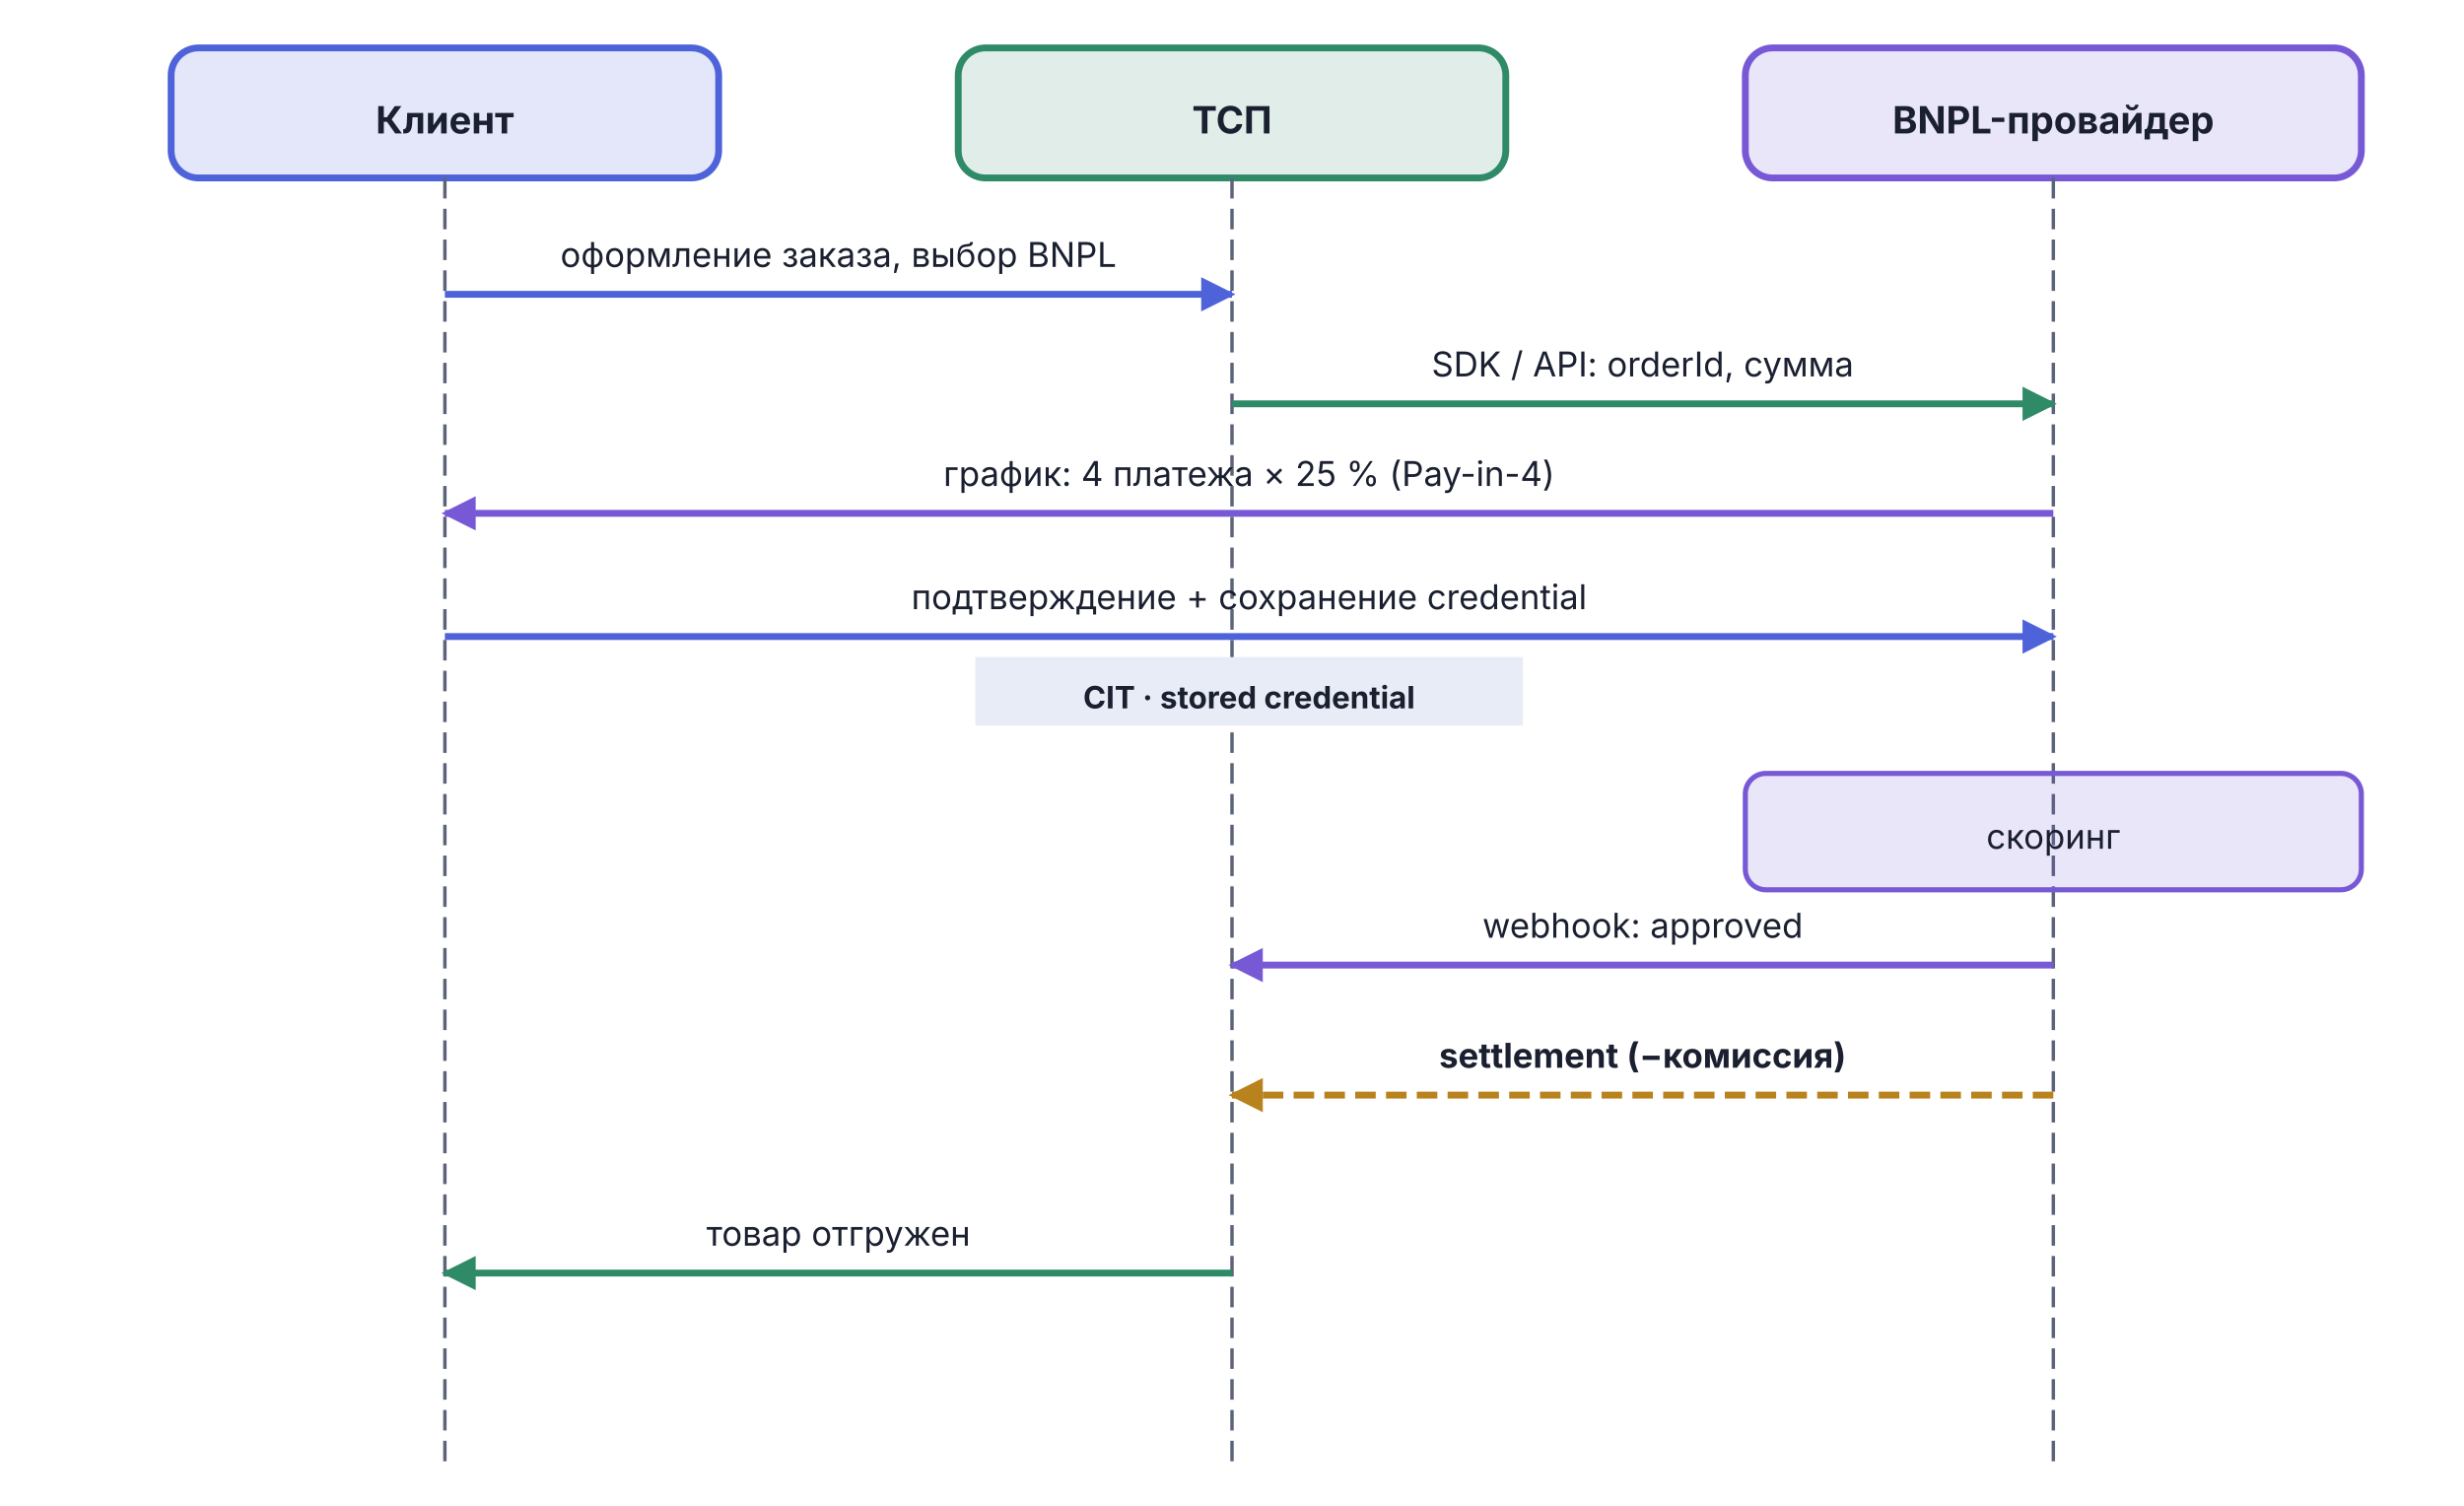
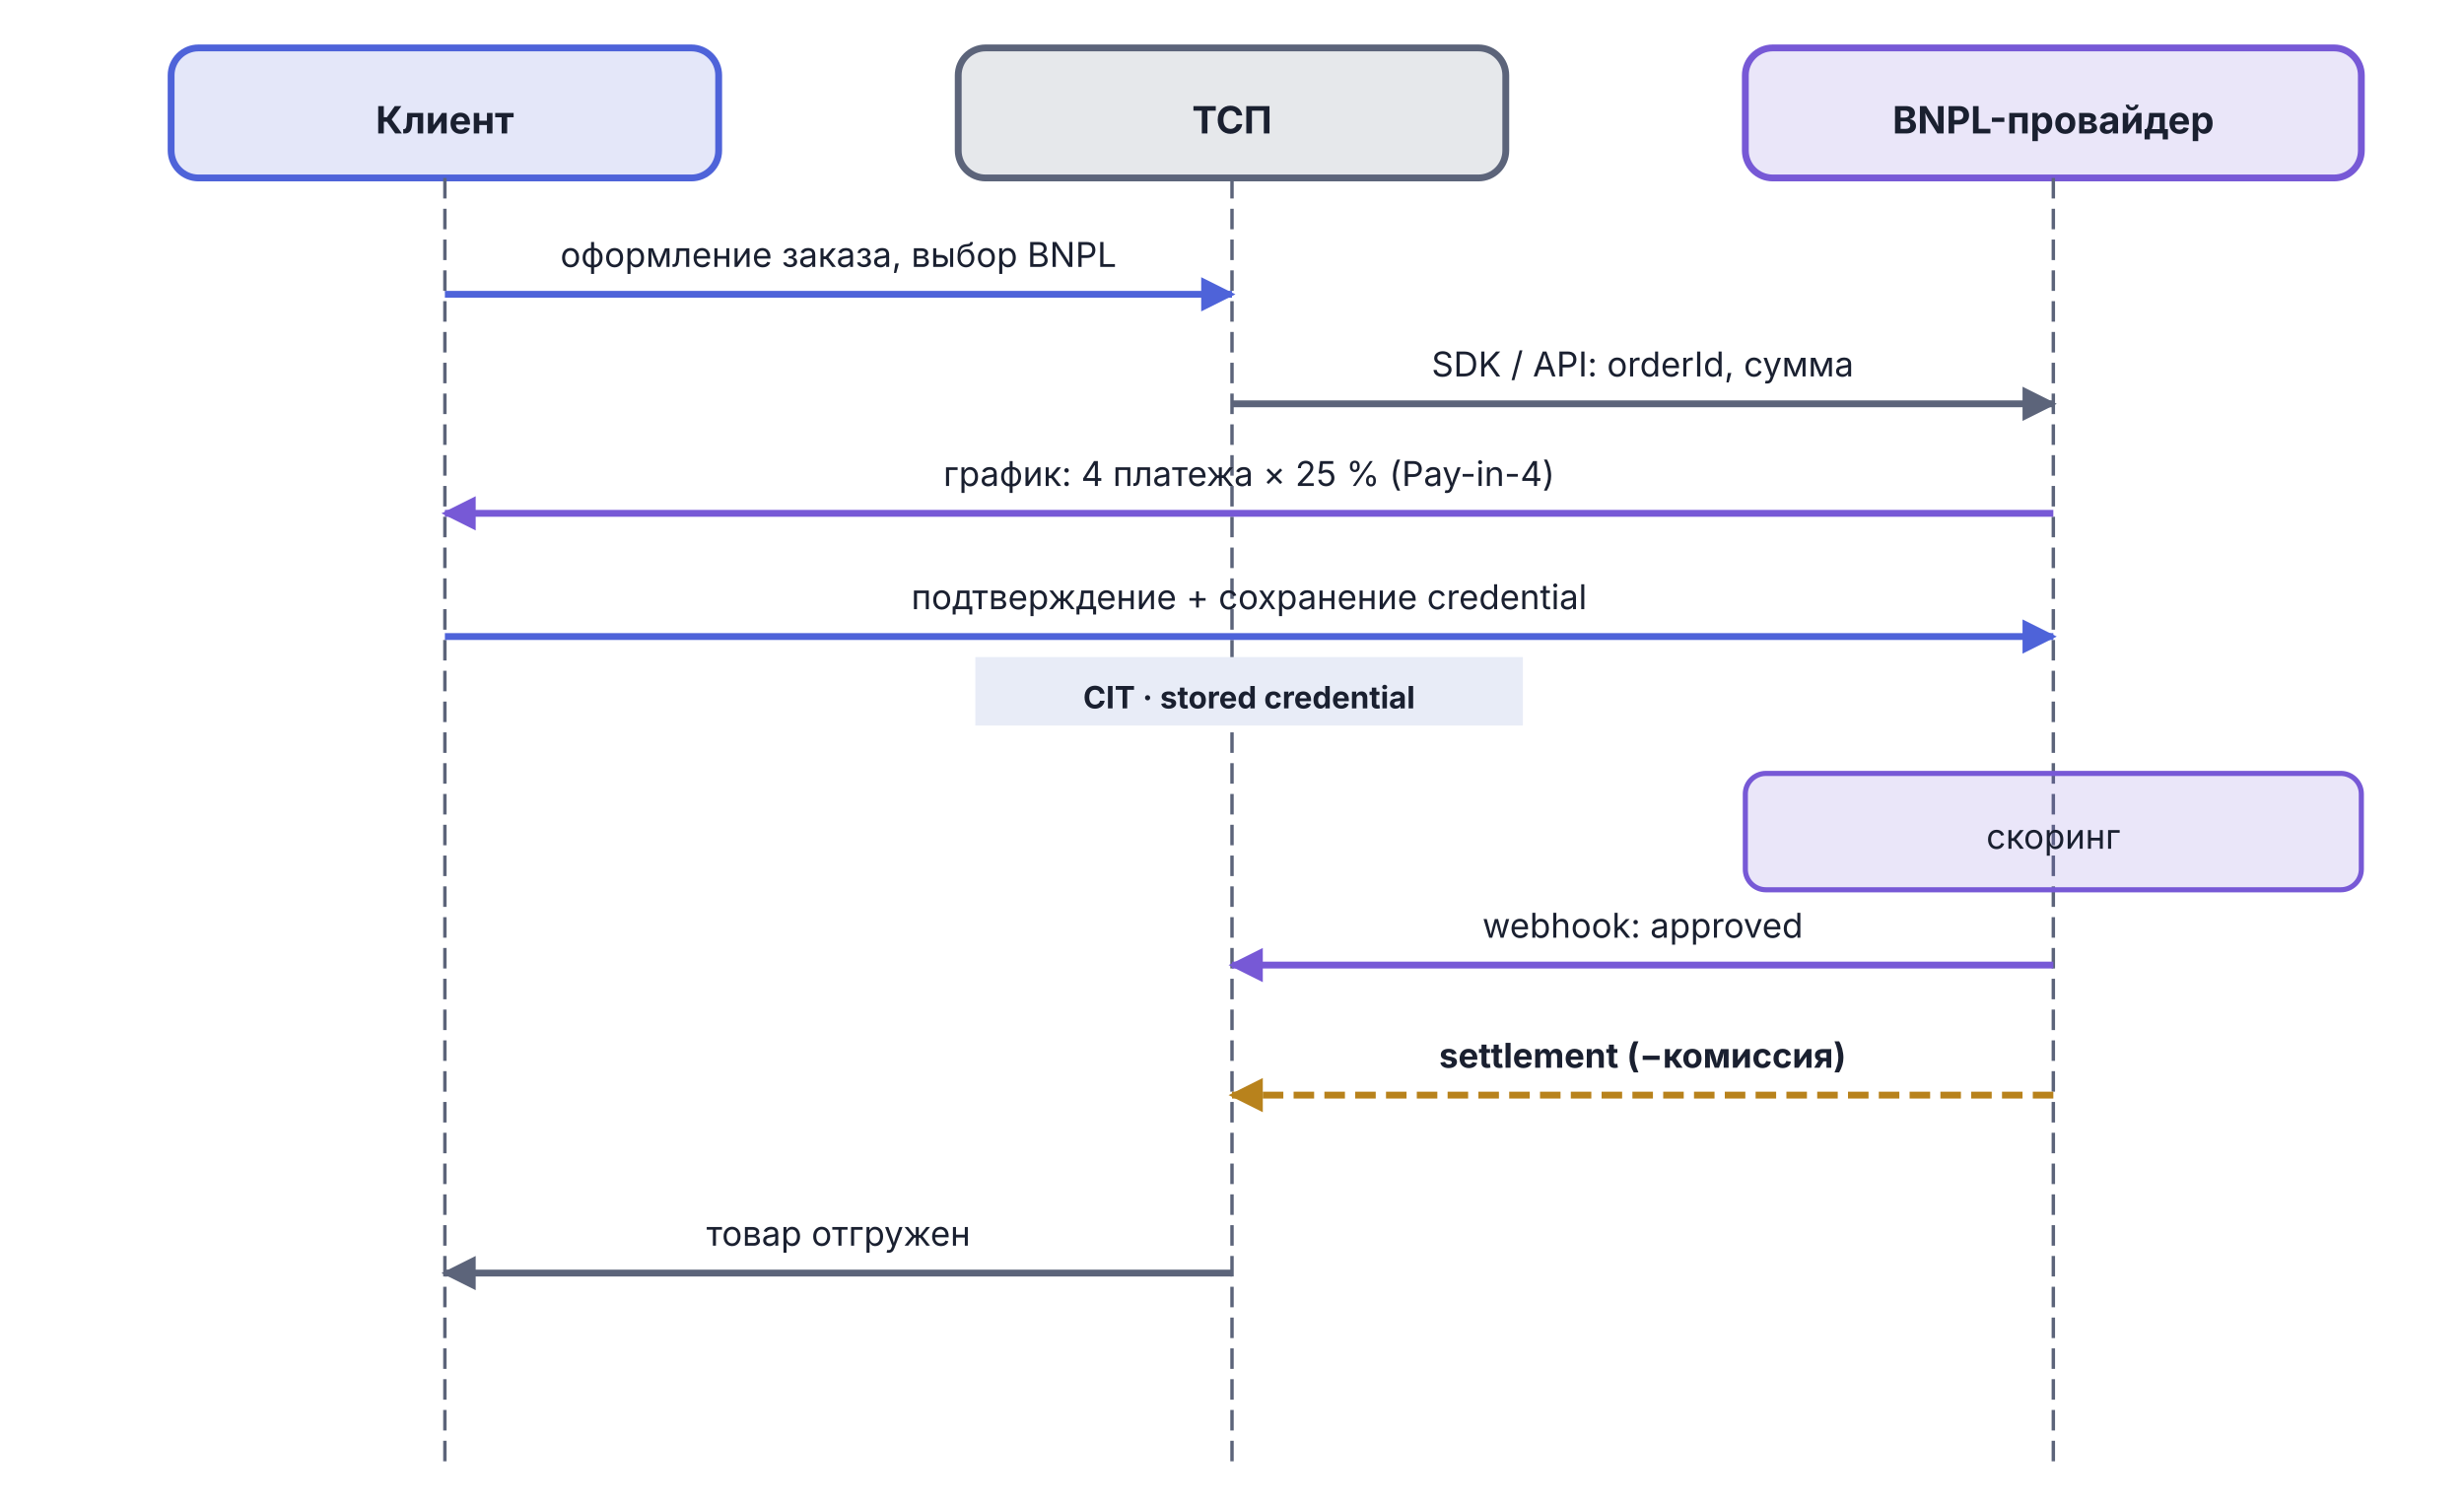
<svg xmlns="http://www.w3.org/2000/svg" viewBox="0 0 720 440" width="720" height="440">
  <defs>
    <marker id="arr-AccentA" viewBox="0 0 10 10" refX="9" refY="5" markerWidth="5" markerHeight="5" orient="auto">
      <path d="M0,0 L10,5 L0,10 Z" fill="#4E63D9" />
    </marker>
    <marker id="arr-AccentB" viewBox="0 0 10 10" refX="9" refY="5" markerWidth="5" markerHeight="5" orient="auto">
      <path d="M0,0 L10,5 L0,10 Z" fill="#7759D6" />
    </marker>
-     <marker id="arr-Good" viewBox="0 0 10 10" refX="9" refY="5" markerWidth="5" markerHeight="5" orient="auto">
-       <path d="M0,0 L10,5 L0,10 Z" fill="#2F8B67" />
+     <marker id="arr-Muted" viewBox="0 0 10 10" refX="9" refY="5" markerWidth="5" markerHeight="5" orient="auto">
+       <path d="M0,0 L10,5 L0,10 Z" fill="#5C647A" />
    </marker>
    <marker id="arr-Warn" viewBox="0 0 10 10" refX="9" refY="5" markerWidth="5" markerHeight="5" orient="auto">
      <path d="M0,0 L10,5 L0,10 Z" fill="#B8821C" />
    </marker>
  </defs>
  <rect x="50" y="14" width="160" height="38" rx="8" fill="#4E63D9" fill-opacity="0.15" stroke="#4E63D9" stroke-width="2" />
  <text x="130" y="39" text-anchor="middle" font-family="Inter, -apple-system, BlinkMacSystemFont, 'Helvetica Neue', Arial, sans-serif" font-size="11" font-weight="bold" fill="#1A2030">Клиент</text>
-   <rect x="280" y="14" width="160" height="38" rx="8" fill="#2F8B67" fill-opacity="0.15" stroke="#2F8B67" stroke-width="2" />
+   <rect x="280" y="14" width="160" height="38" rx="8" fill="#5C647A" fill-opacity="0.15" stroke="#5C647A" stroke-width="2" />
  <text x="360" y="39" text-anchor="middle" font-family="Inter, -apple-system, BlinkMacSystemFont, 'Helvetica Neue', Arial, sans-serif" font-size="11" font-weight="bold" fill="#1A2030">ТСП</text>
  <rect x="510" y="14" width="180" height="38" rx="8" fill="#7759D6" fill-opacity="0.15" stroke="#7759D6" stroke-width="2" />
  <text x="600" y="39" text-anchor="middle" font-family="Inter, -apple-system, BlinkMacSystemFont, 'Helvetica Neue', Arial, sans-serif" font-size="11" font-weight="bold" fill="#1A2030">BNPL-провайдер</text>
  <line x1="130" y1="52" x2="130" y2="430" stroke="#5C647A" stroke-width="1" stroke-dasharray="6,3" />
  <line x1="360" y1="52" x2="360" y2="430" stroke="#5C647A" stroke-width="1" stroke-dasharray="6,3" />
  <line x1="600" y1="52" x2="600" y2="430" stroke="#5C647A" stroke-width="1" stroke-dasharray="6,3" />
  <line x1="130" y1="86" x2="360" y2="86" stroke="#4E63D9" stroke-width="2" marker-end="url(#arr-AccentA)" />
  <text x="245" y="78" text-anchor="middle" font-family="Inter, -apple-system, BlinkMacSystemFont, 'Helvetica Neue', Arial, sans-serif" font-size="10" fill="#1A2030">оформление заказа, выбор BNPL</text>
-   <line x1="360" y1="118" x2="600" y2="118" stroke="#2F8B67" stroke-width="2" marker-end="url(#arr-Good)" />
+   <line x1="360" y1="118" x2="600" y2="118" stroke="#5C647A" stroke-width="2" marker-end="url(#arr-Muted)" />
  <text x="480" y="110" text-anchor="middle" font-family="Inter, -apple-system, BlinkMacSystemFont, 'Helvetica Neue', Arial, sans-serif" font-size="10" fill="#1A2030">SDK / API: orderId, сумма</text>
  <line x1="600" y1="150" x2="130" y2="150" stroke="#7759D6" stroke-width="2" marker-end="url(#arr-AccentB)" />
  <text x="365" y="142" text-anchor="middle" font-family="Inter, -apple-system, BlinkMacSystemFont, 'Helvetica Neue', Arial, sans-serif" font-size="10" fill="#1A2030">график: 4 платежа × 25 % (Pay-in-4)</text>
  <line x1="130" y1="186" x2="600" y2="186" stroke="#4E63D9" stroke-width="2" marker-end="url(#arr-AccentA)" />
  <text x="365" y="178" text-anchor="middle" font-family="Inter, -apple-system, BlinkMacSystemFont, 'Helvetica Neue', Arial, sans-serif" font-size="10" fill="#1A2030">подтверждение + сохранение credential</text>
  <rect x="285" y="192" width="160" height="20" fill="#E8ECF7" />
  <text x="365" y="207" text-anchor="middle" font-family="Inter, -apple-system, BlinkMacSystemFont, 'Helvetica Neue', Arial, sans-serif" font-size="9" font-weight="bold" fill="#1A2030">CIT · stored credential</text>
  <rect x="510" y="226" width="180" height="34" rx="6" fill="#7759D6" fill-opacity="0.15" stroke="#7759D6" stroke-width="1.5" />
  <text x="600" y="248" text-anchor="middle" font-family="Inter, -apple-system, BlinkMacSystemFont, 'Helvetica Neue', Arial, sans-serif" font-size="10" fill="#1A2030">скоринг</text>
  <line x1="600" y1="282" x2="360" y2="282" stroke="#7759D6" stroke-width="2" marker-end="url(#arr-AccentB)" />
  <text x="480" y="274" text-anchor="middle" font-family="Inter, -apple-system, BlinkMacSystemFont, 'Helvetica Neue', Arial, sans-serif" font-size="10" fill="#1A2030">webhook: approved</text>
  <line x1="600" y1="320" x2="360" y2="320" stroke="#B8821C" stroke-width="2" stroke-dasharray="6,3" marker-end="url(#arr-Warn)" />
  <text x="480" y="312" text-anchor="middle" font-family="Inter, -apple-system, BlinkMacSystemFont, 'Helvetica Neue', Arial, sans-serif" font-size="10" font-weight="bold" fill="#1A2030">settlement (−комиссия)</text>
-   <line x1="360" y1="372" x2="130" y2="372" stroke="#2F8B67" stroke-width="2" marker-end="url(#arr-Good)" />
+   <line x1="360" y1="372" x2="130" y2="372" stroke="#5C647A" stroke-width="2" marker-end="url(#arr-Muted)" />
  <text x="245" y="364" text-anchor="middle" font-family="Inter, -apple-system, BlinkMacSystemFont, 'Helvetica Neue', Arial, sans-serif" font-size="10" fill="#1A2030">товар отгружен</text>
</svg>
